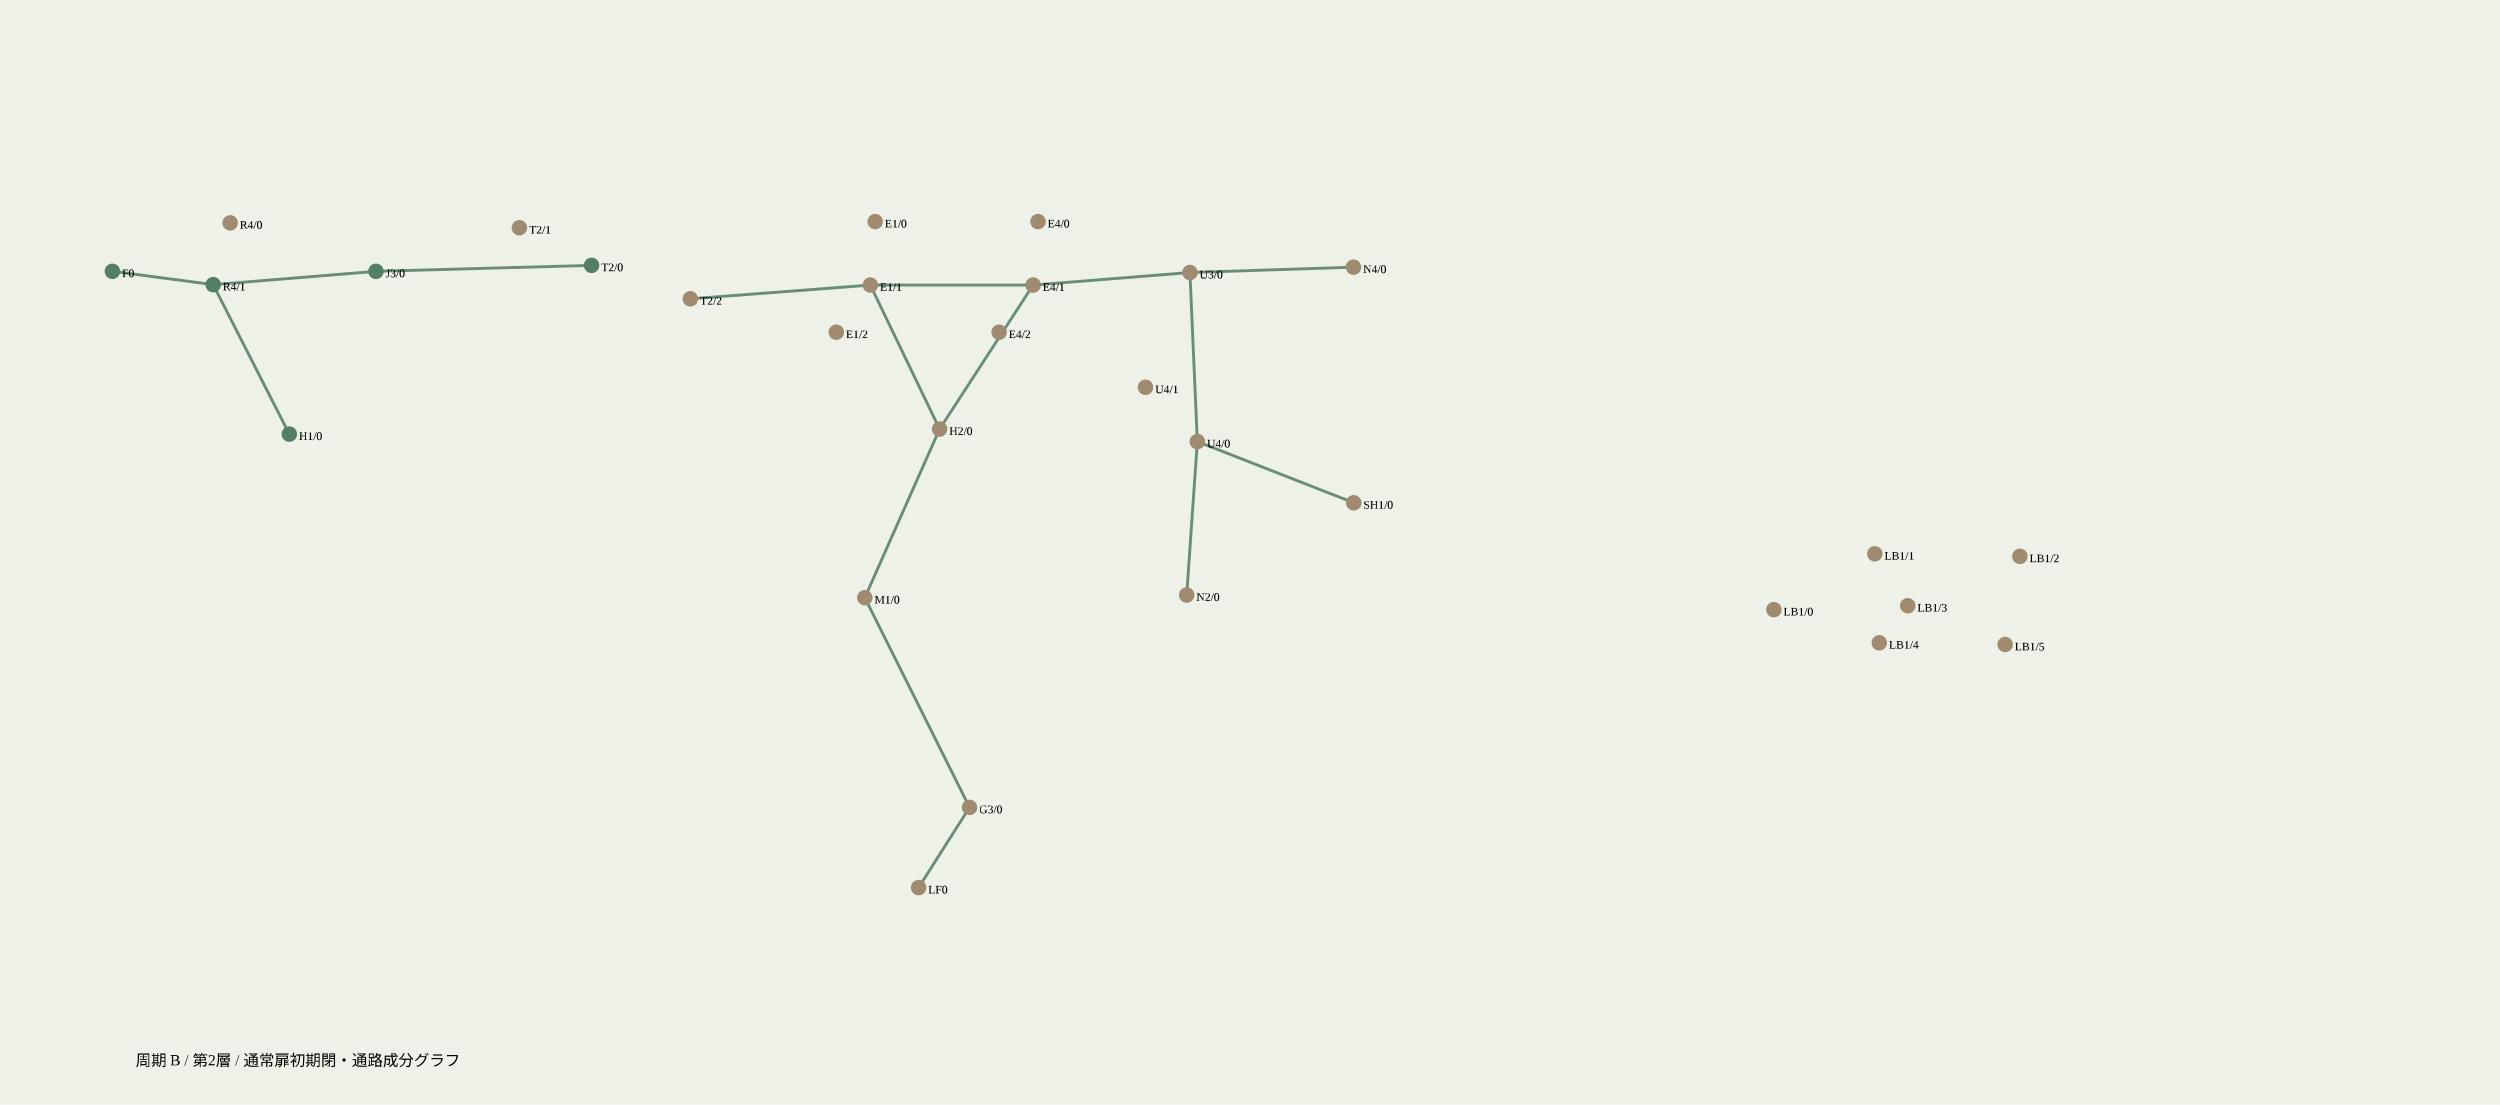
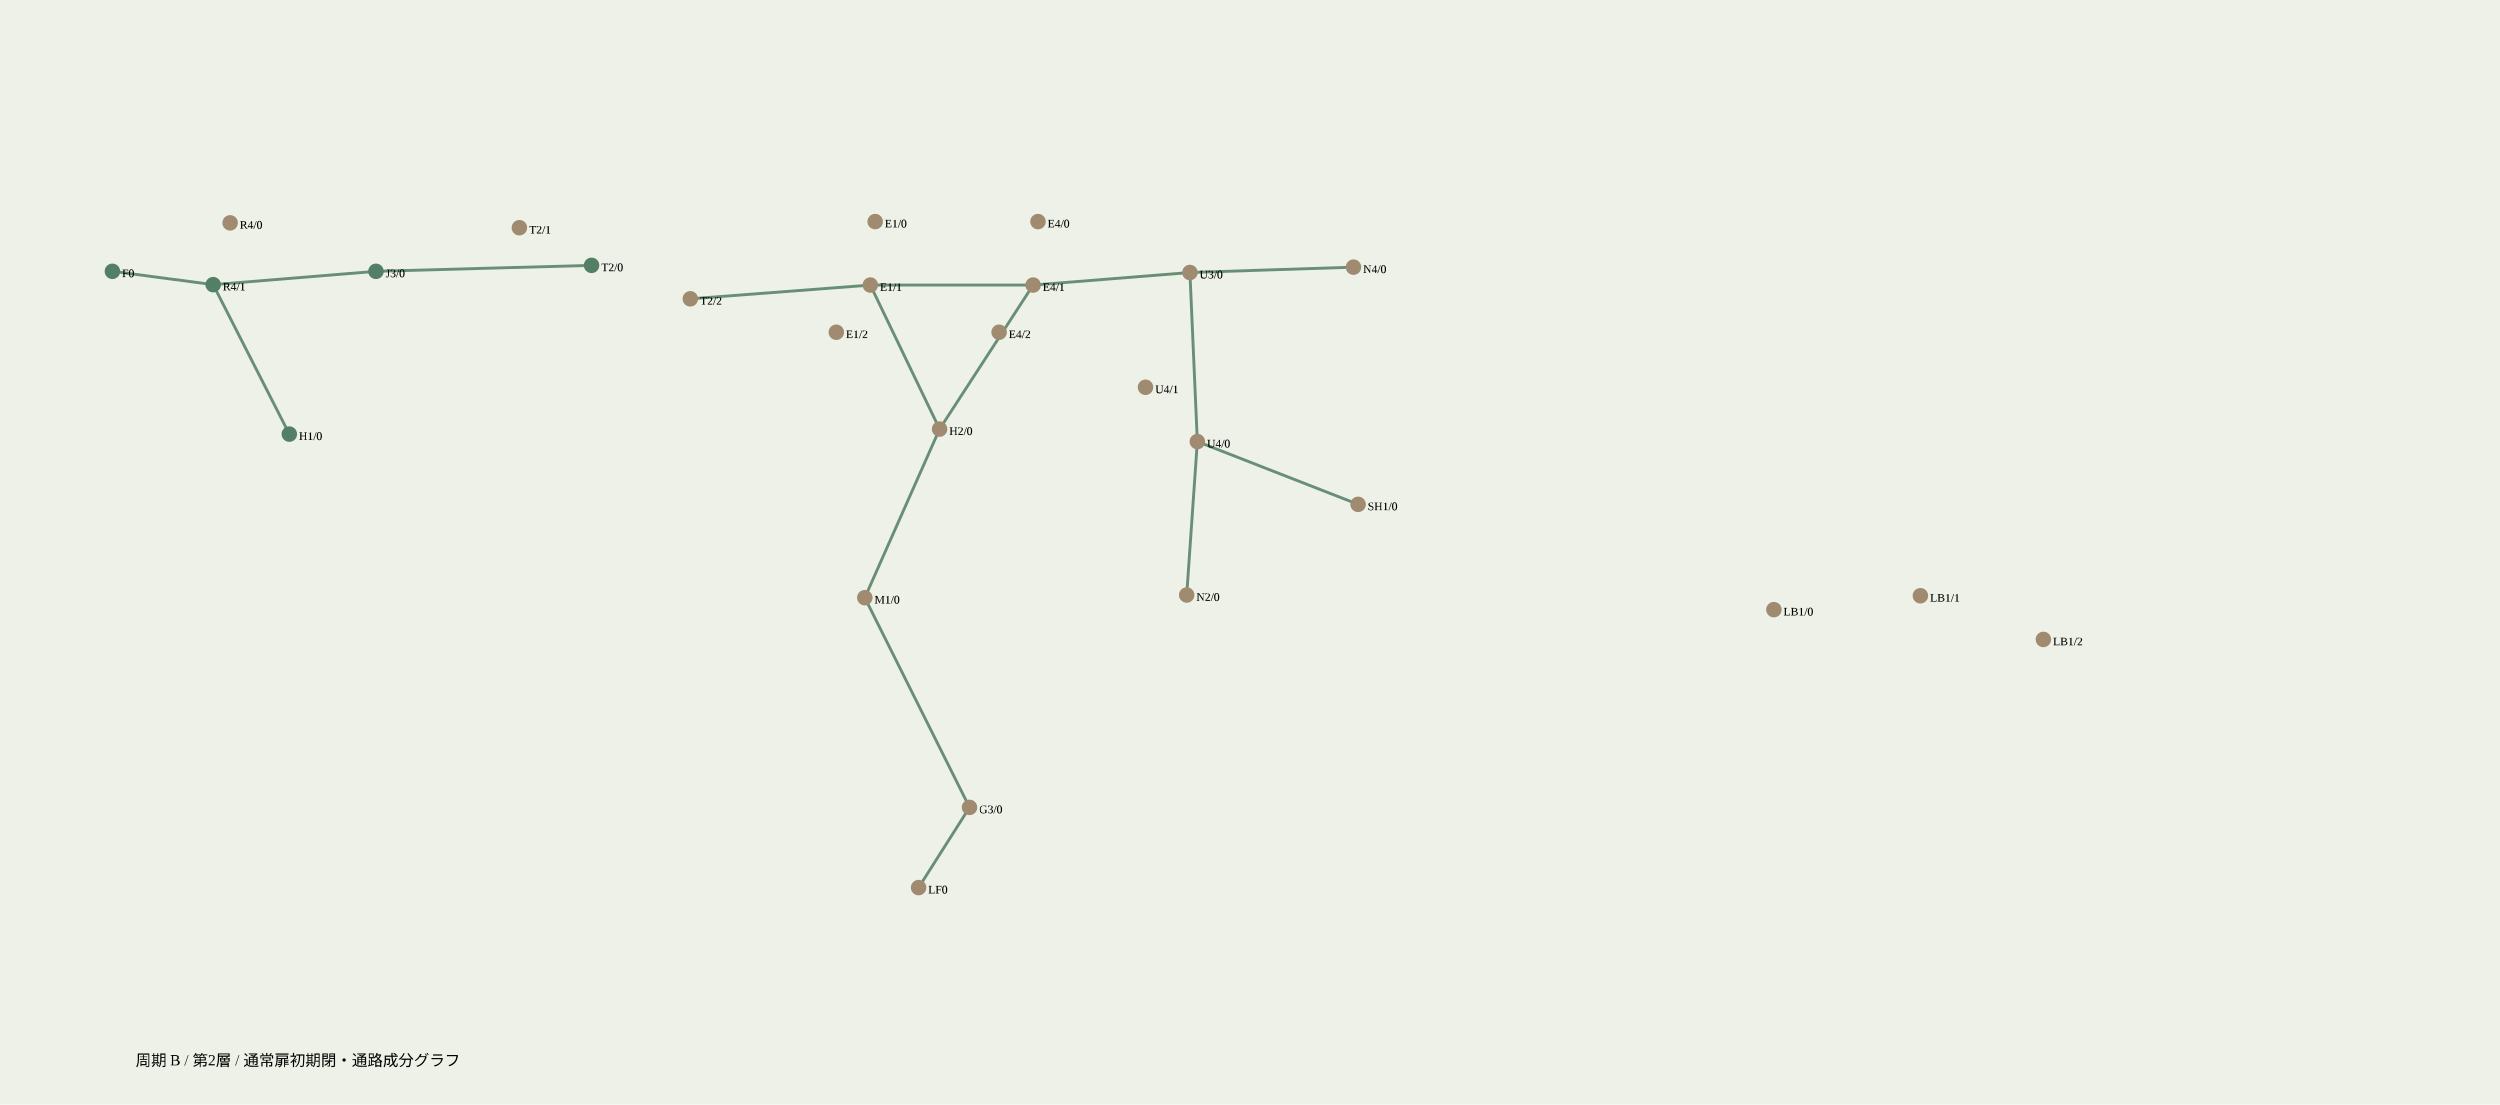
<svg xmlns="http://www.w3.org/2000/svg" viewBox="-7 -10 129 57">
  <rect x="-7" y="-10" width="129" height="57" fill="#eef1e7" />
  <line x1="4" y1="4.688" x2="12.4" y2="4" stroke="#688e78" stroke-width=".15" />
  <line x1="4" y1="4.688" x2="7.929" y2="12.4" stroke="#688e78" stroke-width=".15" />
  <line x1="28.62" y1="5.419" x2="37.909" y2="4.709" stroke="#688e78" stroke-width=".15" />
  <line x1="12.4" y1="4" x2="23.525" y2="3.692" stroke="#688e78" stroke-width=".15" />
  <line x1="37.909" y1="4.709" x2="46.309" y2="4.709" stroke="#688e78" stroke-width=".15" />
  <line x1="37.909" y1="4.709" x2="41.483" y2="12.14" stroke="#688e78" stroke-width=".15" />
  <line x1="46.309" y1="4.709" x2="54.4" y2="4.061" stroke="#688e78" stroke-width=".15" />
  <line x1="46.309" y1="4.709" x2="41.483" y2="12.14" stroke="#688e78" stroke-width=".15" />
  <line x1="41.483" y1="12.14" x2="37.624" y2="20.841" stroke="#688e78" stroke-width=".15" />
  <line x1="37.624" y1="20.841" x2="43.028" y2="31.661" stroke="#688e78" stroke-width=".15" />
  <line x1="54.4" y1="4.061" x2="62.84" y2="3.785" stroke="#688e78" stroke-width=".15" />
  <line x1="54.4" y1="4.061" x2="54.783" y2="12.785" stroke="#688e78" stroke-width=".15" />
  <line x1="54.783" y1="12.785" x2="54.234" y2="20.702" stroke="#688e78" stroke-width=".15" />
-   <line x1="54.783" y1="12.785" x2="62.854" y2="15.944" stroke="#688e78" stroke-width=".15" />
+   <line x1="54.783" y1="12.785" x2="63.079" y2="16.025" stroke="#688e78" stroke-width=".15" />
  <line x1="40.4" y1="35.8" x2="43.028" y2="31.661" stroke="#688e78" stroke-width=".15" />
  <line x1="-1.2" y1="4" x2="4" y2="4.688" stroke="#688e78" stroke-width=".15" />
  <circle cx="4.875" cy="1.5" r=".4" fill="#a08b71" />
  <text x="5.375" y="1.8" font-size=".6">R4/0</text>
  <circle cx="4" cy="4.688" r=".4" fill="#537f67" />
  <text x="4.5" y="4.988" font-size=".6">R4/1</text>
  <circle cx="23.525" cy="3.692" r=".4" fill="#537f67" />
  <text x="24.025" y="3.992" font-size=".6">T2/0</text>
  <circle cx="19.8" cy="1.75" r=".4" fill="#a08b71" />
  <text x="20.3" y="2.05" font-size=".6">T2/1</text>
  <circle cx="28.62" cy="5.419" r=".4" fill="#a08b71" />
  <text x="29.12" y="5.719" font-size=".6">T2/2</text>
  <circle cx="7.929" cy="12.4" r=".4" fill="#537f67" />
  <text x="8.429" y="12.7" font-size=".6">H1/0</text>
  <circle cx="12.4" cy="4" r=".4" fill="#537f67" />
  <text x="12.9" y="4.3" font-size=".6">J3/0</text>
  <circle cx="38.16" cy="1.434" r=".4" fill="#a08b71" />
  <text x="38.66" y="1.734" font-size=".6">E1/0</text>
  <circle cx="37.909" cy="4.709" r=".4" fill="#a08b71" />
  <text x="38.409" y="5.009" font-size=".6">E1/1</text>
  <circle cx="36.154" cy="7.143" r=".4" fill="#a08b71" />
  <text x="36.654" y="7.443" font-size=".6">E1/2</text>
  <circle cx="46.56" cy="1.434" r=".4" fill="#a08b71" />
  <text x="47.06" y="1.734" font-size=".6">E4/0</text>
  <circle cx="46.309" cy="4.709" r=".4" fill="#a08b71" />
  <text x="46.809" y="5.009" font-size=".6">E4/1</text>
  <circle cx="44.554" cy="7.143" r=".4" fill="#a08b71" />
  <text x="45.054" y="7.443" font-size=".6">E4/2</text>
  <circle cx="41.483" cy="12.14" r=".4" fill="#a08b71" />
  <text x="41.983" y="12.44" font-size=".6">H2/0</text>
  <circle cx="37.624" cy="20.841" r=".4" fill="#a08b71" />
  <text x="38.124" y="21.141" font-size=".6">M1/0</text>
  <circle cx="54.4" cy="4.061" r=".4" fill="#a08b71" />
  <text x="54.9" y="4.361" font-size=".6">U3/0</text>
  <circle cx="54.783" cy="12.785" r=".4" fill="#a08b71" />
  <text x="55.283" y="13.085" font-size=".6">U4/0</text>
  <circle cx="52.108" cy="9.983" r=".4" fill="#a08b71" />
  <text x="52.608" y="10.283" font-size=".6">U4/1</text>
  <circle cx="54.234" cy="20.702" r=".4" fill="#a08b71" />
  <text x="54.734" y="21.002" font-size=".6">N2/0</text>
  <circle cx="62.84" cy="3.785" r=".4" fill="#a08b71" />
  <text x="63.34" y="4.085" font-size=".6">N4/0</text>
  <circle cx="43.028" cy="31.661" r=".4" fill="#a08b71" />
  <text x="43.528" y="31.961" font-size=".6">G3/0</text>
-   <circle cx="62.854" cy="15.944" r=".4" fill="#a08b71" />
-   <text x="63.354" y="16.244" font-size=".6">SH1/0</text>
+   <circle cx="63.079" cy="16.025" r=".4" fill="#a08b71" />
+   <text x="63.579" y="16.325" font-size=".6">SH1/0</text>
  <circle cx="84.533" cy="21.458" r=".4" fill="#a08b71" />
  <text x="85.033" y="21.758" font-size=".6">LB1/0</text>
-   <circle cx="89.741" cy="18.576" r=".4" fill="#a08b71" />
-   <text x="90.241" y="18.876" font-size=".6">LB1/1</text>
-   <circle cx="97.226" cy="18.707" r=".4" fill="#a08b71" />
-   <text x="97.726" y="19.007" font-size=".6">LB1/2</text>
-   <circle cx="91.44" cy="21.255" r=".4" fill="#a08b71" />
-   <text x="91.94" y="21.555" font-size=".6">LB1/3</text>
-   <circle cx="89.972" cy="23.168" r=".4" fill="#a08b71" />
-   <text x="90.472" y="23.468" font-size=".6">LB1/4</text>
-   <circle cx="96.466" cy="23.256" r=".4" fill="#a08b71" />
-   <text x="96.966" y="23.556" font-size=".6">LB1/5</text>
+   <circle cx="92.092" cy="20.741" r=".4" fill="#a08b71" />
+   <text x="92.592" y="21.041" font-size=".6">LB1/1</text>
+   <circle cx="98.439" cy="22.995" r=".4" fill="#a08b71" />
+   <text x="98.939" y="23.295" font-size=".6">LB1/2</text>
  <circle cx="-1.2" cy="4" r=".4" fill="#537f67" />
  <text x="-0.7" y="4.3" font-size=".6">F0</text>
  <circle cx="40.4" cy="35.8" r=".4" fill="#a08b71" />
  <text x="40.9" y="36.1" font-size=".6">LF0</text>
  <text x="0" y="45" font-size=".8">周期 B / 第2層 / 通常扉初期閉・通路成分グラフ</text>
</svg>
